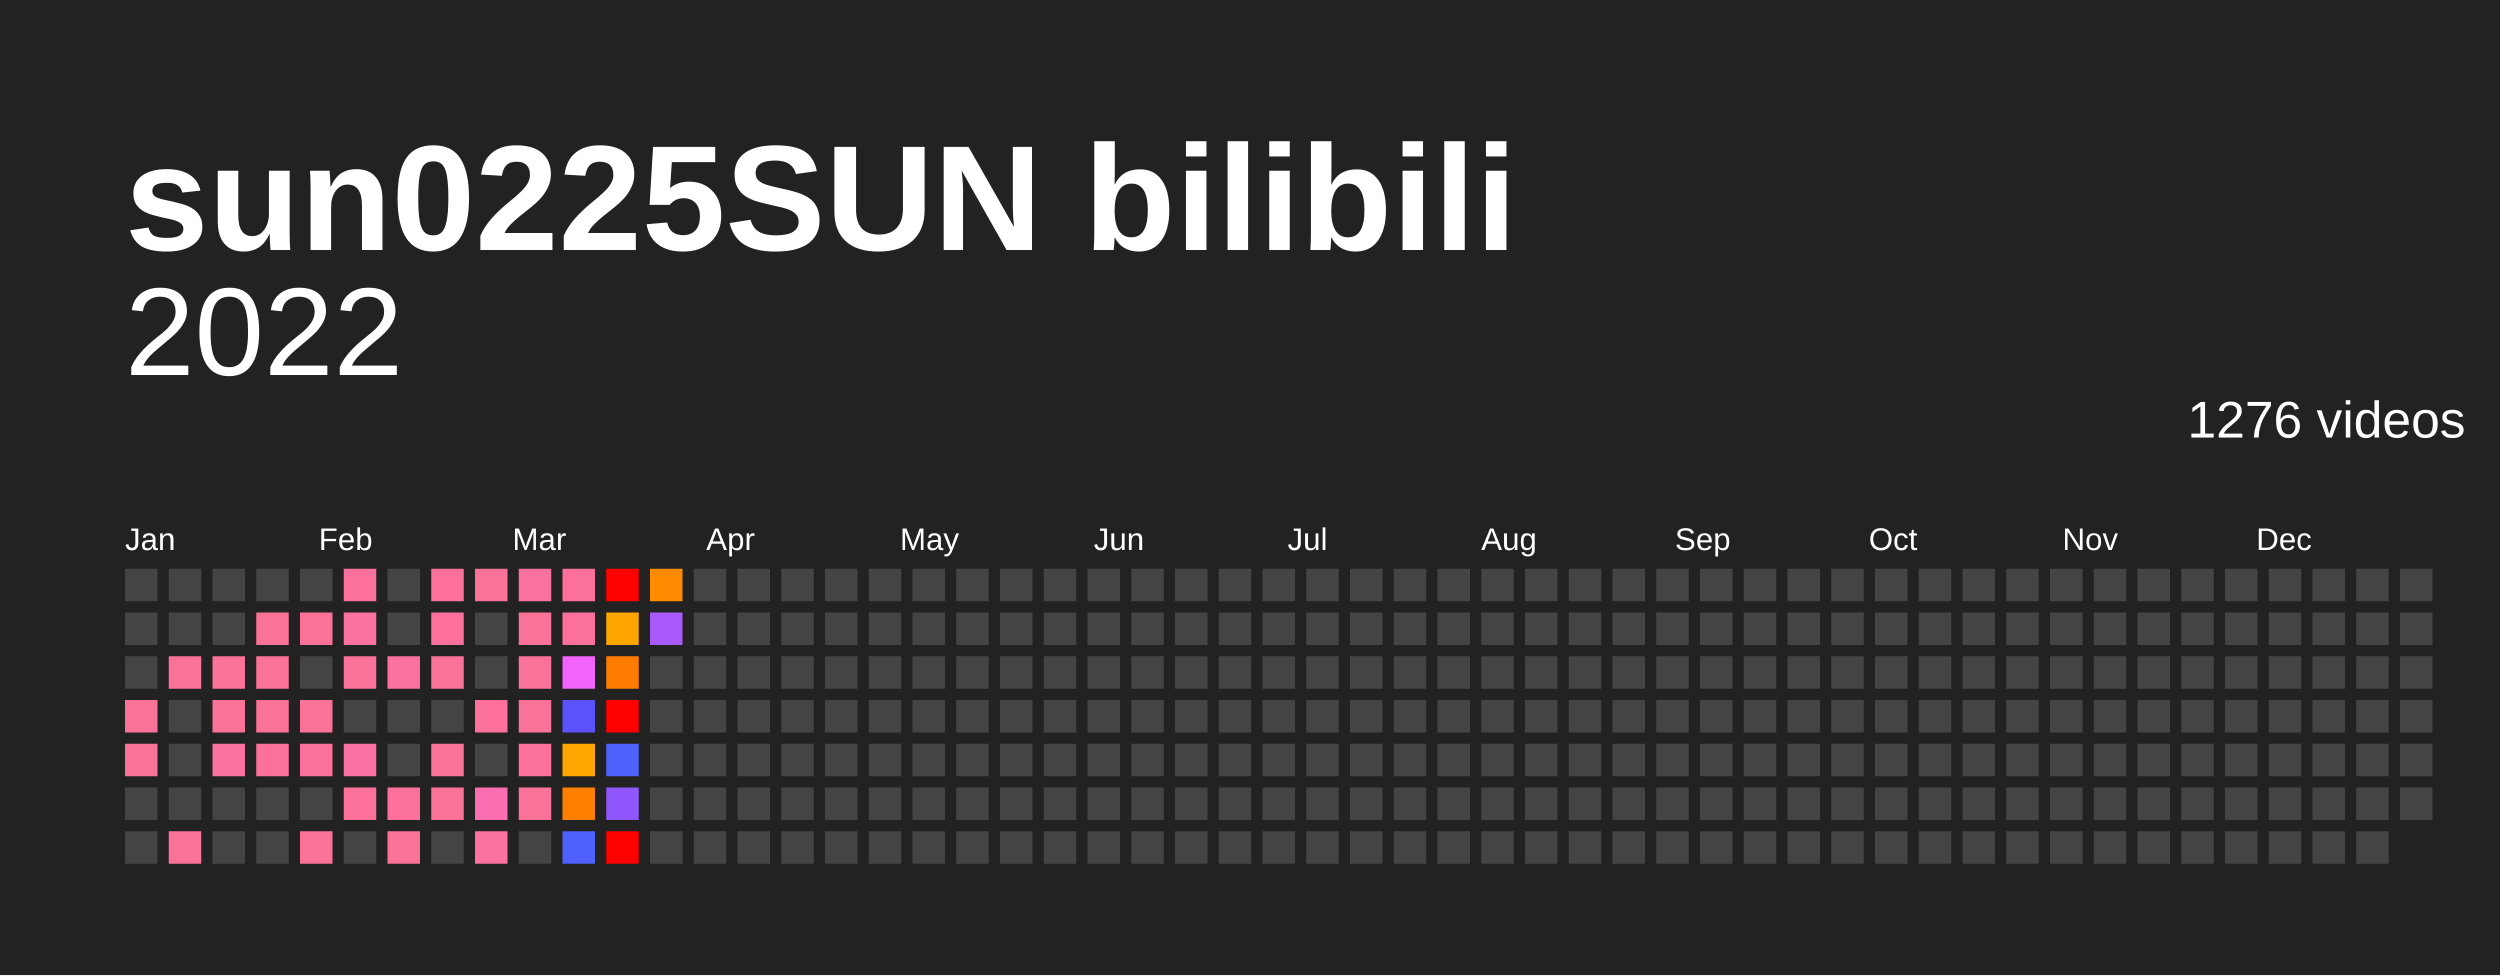
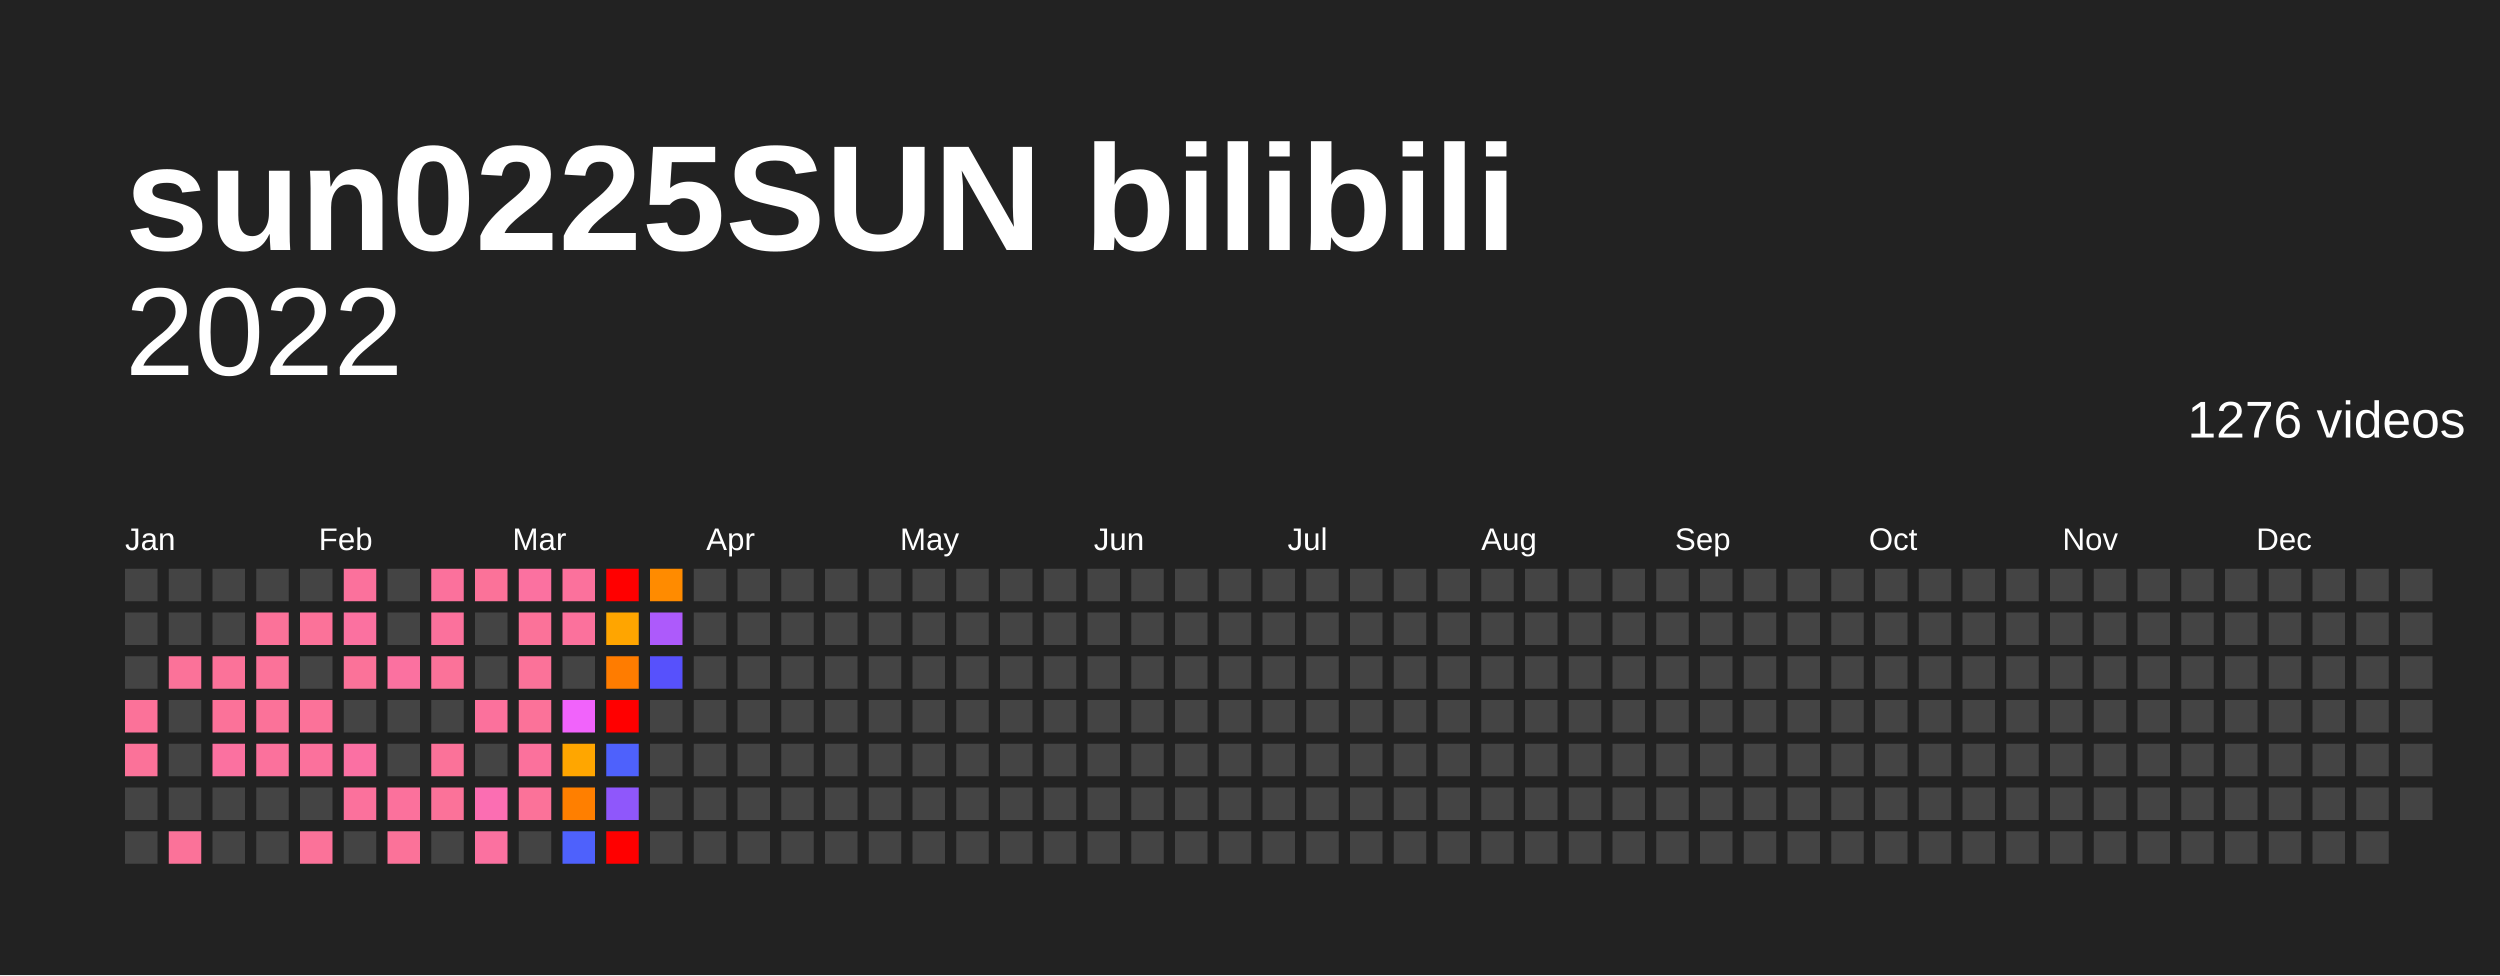
<svg xmlns="http://www.w3.org/2000/svg" baseProfile="full" height="78mm" version="1.1" viewBox="0,0,200,78" width="200mm">
  <defs />
  <rect fill="#222222" height="78" width="200" x="0" y="0" />
  <text fill="#FFFFFF" style="font-size:12px; font-family:Arial; font-weight:bold;" x="10" y="20">sun0225SUN bilibili</text>
  <text alignment-baseline="hanging" fill="#FFFFFF" style="font-size:10.0px; font-family:Arial;" x="10" y="30">2022</text>
  <text alignment-baseline="hanging" fill="#FFFFFF" style="font-size:4.125px; font-family:Arial;" x="175" y="35">1276 videos</text>
  <text fill="#FFFFFF" style="font-size:2.5px; font-family:Arial" x="10.0" y="44">Jan</text>
  <text fill="#FFFFFF" style="font-size:2.5px; font-family:Arial" x="25.5" y="44">Feb</text>
  <text fill="#FFFFFF" style="font-size:2.5px; font-family:Arial" x="41.0" y="44">Mar</text>
  <text fill="#FFFFFF" style="font-size:2.5px; font-family:Arial" x="56.5" y="44">Apr</text>
  <text fill="#FFFFFF" style="font-size:2.5px; font-family:Arial" x="72.0" y="44">May</text>
  <text fill="#FFFFFF" style="font-size:2.5px; font-family:Arial" x="87.5" y="44">Jun</text>
  <text fill="#FFFFFF" style="font-size:2.5px; font-family:Arial" x="103.0" y="44">Jul</text>
  <text fill="#FFFFFF" style="font-size:2.5px; font-family:Arial" x="118.5" y="44">Aug</text>
  <text fill="#FFFFFF" style="font-size:2.5px; font-family:Arial" x="134.0" y="44">Sep</text>
  <text fill="#FFFFFF" style="font-size:2.5px; font-family:Arial" x="149.5" y="44">Oct</text>
  <text fill="#FFFFFF" style="font-size:2.5px; font-family:Arial" x="165.0" y="44">Nov</text>
  <text fill="#FFFFFF" style="font-size:2.5px; font-family:Arial" x="180.5" y="44">Dec</text>
  <rect fill="#444444" height="2.6" width="2.6" x="10.0" y="45.5" />
  <rect fill="#444444" height="2.6" width="2.6" x="10.0" y="49.0" />
  <rect fill="#444444" height="2.6" width="2.6" x="10.0" y="52.5" />
  <rect fill="#fb7299" height="2.6" width="2.6" x="10.0" y="56.0" />
  <rect fill="#fb7299" height="2.6" width="2.6" x="10.0" y="59.5" />
  <rect fill="#444444" height="2.6" width="2.6" x="10.0" y="63.0" />
  <rect fill="#444444" height="2.6" width="2.6" x="10.0" y="66.5" />
  <rect fill="#444444" height="2.6" width="2.6" x="13.5" y="45.5" />
  <rect fill="#444444" height="2.6" width="2.6" x="13.5" y="49.0" />
  <rect fill="#fb7299" height="2.6" width="2.6" x="13.5" y="52.5" />
  <rect fill="#444444" height="2.6" width="2.6" x="13.5" y="56.0" />
  <rect fill="#444444" height="2.6" width="2.6" x="13.5" y="59.5" />
  <rect fill="#444444" height="2.6" width="2.6" x="13.5" y="63.0" />
  <rect fill="#fb7299" height="2.6" width="2.6" x="13.5" y="66.5" />
  <rect fill="#444444" height="2.6" width="2.6" x="17.0" y="45.5" />
  <rect fill="#444444" height="2.6" width="2.6" x="17.0" y="49.0" />
  <rect fill="#fb7299" height="2.6" width="2.6" x="17.0" y="52.5" />
  <rect fill="#fb7299" height="2.6" width="2.6" x="17.0" y="56.0" />
  <rect fill="#fb71a0" height="2.6" width="2.6" x="17.0" y="59.5" />
  <rect fill="#444444" height="2.6" width="2.6" x="17.0" y="63.0" />
  <rect fill="#444444" height="2.6" width="2.6" x="17.0" y="66.5" />
  <rect fill="#444444" height="2.6" width="2.6" x="20.5" y="45.5" />
  <rect fill="#fb7299" height="2.6" width="2.6" x="20.5" y="49.0" />
  <rect fill="#fb7299" height="2.6" width="2.6" x="20.5" y="52.5" />
  <rect fill="#fb7299" height="2.6" width="2.6" x="20.5" y="56.0" />
  <rect fill="#fb719c" height="2.6" width="2.6" x="20.5" y="59.5" />
  <rect fill="#444444" height="2.6" width="2.6" x="20.5" y="63.0" />
  <rect fill="#444444" height="2.6" width="2.6" x="20.5" y="66.5" />
  <rect fill="#444444" height="2.6" width="2.6" x="24.0" y="45.5" />
  <rect fill="#fb7299" height="2.6" width="2.6" x="24.0" y="49.0" />
  <rect fill="#444444" height="2.6" width="2.6" x="24.0" y="52.5" />
  <rect fill="#fb7299" height="2.6" width="2.6" x="24.0" y="56.0" />
  <rect fill="#fb719c" height="2.6" width="2.6" x="24.0" y="59.5" />
  <rect fill="#444444" height="2.6" width="2.6" x="24.0" y="63.0" />
  <rect fill="#fb7299" height="2.6" width="2.6" x="24.0" y="66.5" />
  <rect fill="#fb719c" height="2.6" width="2.6" x="27.5" y="45.5" />
  <rect fill="#fb71a0" height="2.6" width="2.6" x="27.5" y="49.0" />
  <rect fill="#fb7299" height="2.6" width="2.6" x="27.5" y="52.5" />
  <rect fill="#444444" height="2.6" width="2.6" x="27.5" y="56.0" />
  <rect fill="#fb70a3" height="2.6" width="2.6" x="27.5" y="59.5" />
  <rect fill="#fb719c" height="2.6" width="2.6" x="27.5" y="63.0" />
  <rect fill="#444444" height="2.6" width="2.6" x="27.5" y="66.5" />
  <rect fill="#444444" height="2.6" width="2.6" x="31.0" y="45.5" />
  <rect fill="#444444" height="2.6" width="2.6" x="31.0" y="49.0" />
  <rect fill="#fb71a0" height="2.6" width="2.6" x="31.0" y="52.5" />
  <rect fill="#444444" height="2.6" width="2.6" x="31.0" y="56.0" />
  <rect fill="#444444" height="2.6" width="2.6" x="31.0" y="59.5" />
  <rect fill="#fb719c" height="2.6" width="2.6" x="31.0" y="63.0" />
  <rect fill="#fb7299" height="2.6" width="2.6" x="31.0" y="66.5" />
  <rect fill="#fb719c" height="2.6" width="2.6" x="34.5" y="45.5" />
  <rect fill="#fb719c" height="2.6" width="2.6" x="34.5" y="49.0" />
  <rect fill="#fb7299" height="2.6" width="2.6" x="34.5" y="52.5" />
  <rect fill="#444444" height="2.6" width="2.6" x="34.5" y="56.0" />
  <rect fill="#fb7299" height="2.6" width="2.6" x="34.5" y="59.5" />
  <rect fill="#fb7299" height="2.6" width="2.6" x="34.5" y="63.0" />
  <rect fill="#444444" height="2.6" width="2.6" x="34.5" y="66.5" />
  <rect fill="#fb7299" height="2.6" width="2.6" x="38.0" y="45.5" />
  <rect fill="#444444" height="2.6" width="2.6" x="38.0" y="49.0" />
  <rect fill="#444444" height="2.6" width="2.6" x="38.0" y="52.5" />
  <rect fill="#fb719c" height="2.6" width="2.6" x="38.0" y="56.0" />
  <rect fill="#444444" height="2.6" width="2.6" x="38.0" y="59.5" />
  <rect fill="#fb6eb2" height="2.6" width="2.6" x="38.0" y="63.0" />
  <rect fill="#fb71a0" height="2.6" width="2.6" x="38.0" y="66.5" />
  <rect fill="#fb71a0" height="2.6" width="2.6" x="41.5" y="45.5" />
  <rect fill="#fb7299" height="2.6" width="2.6" x="41.5" y="49.0" />
  <rect fill="#fb7299" height="2.6" width="2.6" x="41.5" y="52.5" />
  <rect fill="#fb7299" height="2.6" width="2.6" x="41.5" y="56.0" />
  <rect fill="#fb719c" height="2.6" width="2.6" x="41.5" y="59.5" />
  <rect fill="#fb7299" height="2.6" width="2.6" x="41.5" y="63.0" />
  <rect fill="#444444" height="2.6" width="2.6" x="41.5" y="66.5" />
  <rect fill="#fb719c" height="2.6" width="2.6" x="45.0" y="45.5" />
  <rect fill="#fb719c" height="2.6" width="2.6" x="45.0" y="49.0" />
-   <rect fill="#f163fb" height="2.6" width="2.6" x="45.0" y="52.5" />
-   <rect fill="#5c52fc" height="2.6" width="2.6" x="45.0" y="56.0" />
+   <rect fill="#444444" height="2.6" width="2.6" x="45.0" y="52.5" />
+   <rect fill="#f163fb" height="2.6" width="2.6" x="45.0" y="56.0" />
  <rect fill="#ffa600" height="2.6" width="2.6" x="45.0" y="59.5" />
  <rect fill="#ff7f00" height="2.6" width="2.6" x="45.0" y="63.0" />
  <rect fill="#4e61fc" height="2.6" width="2.6" x="45.0" y="66.5" />
  <rect fill="red" height="2.6" width="2.6" x="48.5" y="45.5" />
  <rect fill="#ffa500" height="2.6" width="2.6" x="48.5" y="49.0" />
  <rect fill="#ff7c00" height="2.6" width="2.6" x="48.5" y="52.5" />
  <rect fill="red" height="2.6" width="2.6" x="48.5" y="56.0" />
  <rect fill="#4e61fc" height="2.6" width="2.6" x="48.5" y="59.5" />
  <rect fill="#8f57fb" height="2.6" width="2.6" x="48.5" y="63.0" />
  <rect fill="red" height="2.6" width="2.6" x="48.5" y="66.5" />
  <rect fill="#ff8b00" height="2.6" width="2.6" x="52.0" y="45.5" />
-   <rect fill="#a85afb" height="2.6" width="2.6" x="52.0" y="49.0" />
-   <rect fill="#444444" height="2.6" width="2.6" x="52.0" y="52.5" />
+   <rect fill="#ad5afb" height="2.6" width="2.6" x="52.0" y="49.0" />
+   <rect fill="#5751fc" height="2.6" width="2.6" x="52.0" y="52.5" />
  <rect fill="#444444" height="2.6" width="2.6" x="52.0" y="56.0" />
  <rect fill="#444444" height="2.6" width="2.6" x="52.0" y="59.5" />
  <rect fill="#444444" height="2.6" width="2.6" x="52.0" y="63.0" />
  <rect fill="#444444" height="2.6" width="2.6" x="52.0" y="66.5" />
  <rect fill="#444444" height="2.6" width="2.6" x="55.5" y="45.5" />
  <rect fill="#444444" height="2.6" width="2.6" x="55.5" y="49.0" />
  <rect fill="#444444" height="2.6" width="2.6" x="55.5" y="52.5" />
  <rect fill="#444444" height="2.6" width="2.6" x="55.5" y="56.0" />
  <rect fill="#444444" height="2.6" width="2.6" x="55.5" y="59.5" />
  <rect fill="#444444" height="2.6" width="2.6" x="55.5" y="63.0" />
  <rect fill="#444444" height="2.6" width="2.6" x="55.5" y="66.5" />
  <rect fill="#444444" height="2.6" width="2.6" x="59.0" y="45.5" />
  <rect fill="#444444" height="2.6" width="2.6" x="59.0" y="49.0" />
  <rect fill="#444444" height="2.6" width="2.6" x="59.0" y="52.5" />
  <rect fill="#444444" height="2.6" width="2.6" x="59.0" y="56.0" />
  <rect fill="#444444" height="2.6" width="2.6" x="59.0" y="59.5" />
  <rect fill="#444444" height="2.6" width="2.6" x="59.0" y="63.0" />
  <rect fill="#444444" height="2.6" width="2.6" x="59.0" y="66.5" />
  <rect fill="#444444" height="2.6" width="2.6" x="62.5" y="45.5" />
  <rect fill="#444444" height="2.6" width="2.6" x="62.5" y="49.0" />
  <rect fill="#444444" height="2.6" width="2.6" x="62.5" y="52.5" />
  <rect fill="#444444" height="2.6" width="2.6" x="62.5" y="56.0" />
  <rect fill="#444444" height="2.6" width="2.6" x="62.5" y="59.5" />
  <rect fill="#444444" height="2.6" width="2.6" x="62.5" y="63.0" />
  <rect fill="#444444" height="2.6" width="2.6" x="62.5" y="66.5" />
  <rect fill="#444444" height="2.6" width="2.6" x="66.0" y="45.5" />
  <rect fill="#444444" height="2.6" width="2.6" x="66.0" y="49.0" />
  <rect fill="#444444" height="2.6" width="2.6" x="66.0" y="52.5" />
  <rect fill="#444444" height="2.6" width="2.6" x="66.0" y="56.0" />
  <rect fill="#444444" height="2.6" width="2.6" x="66.0" y="59.5" />
  <rect fill="#444444" height="2.6" width="2.6" x="66.0" y="63.0" />
  <rect fill="#444444" height="2.6" width="2.6" x="66.0" y="66.5" />
  <rect fill="#444444" height="2.6" width="2.6" x="69.5" y="45.5" />
  <rect fill="#444444" height="2.6" width="2.6" x="69.5" y="49.0" />
  <rect fill="#444444" height="2.6" width="2.6" x="69.5" y="52.5" />
  <rect fill="#444444" height="2.6" width="2.6" x="69.5" y="56.0" />
  <rect fill="#444444" height="2.6" width="2.6" x="69.5" y="59.5" />
  <rect fill="#444444" height="2.6" width="2.6" x="69.5" y="63.0" />
  <rect fill="#444444" height="2.6" width="2.6" x="69.5" y="66.5" />
  <rect fill="#444444" height="2.6" width="2.6" x="73.0" y="45.5" />
  <rect fill="#444444" height="2.6" width="2.6" x="73.0" y="49.0" />
  <rect fill="#444444" height="2.6" width="2.6" x="73.0" y="52.5" />
  <rect fill="#444444" height="2.6" width="2.6" x="73.0" y="56.0" />
  <rect fill="#444444" height="2.6" width="2.6" x="73.0" y="59.5" />
  <rect fill="#444444" height="2.6" width="2.6" x="73.0" y="63.0" />
  <rect fill="#444444" height="2.6" width="2.6" x="73.0" y="66.5" />
  <rect fill="#444444" height="2.6" width="2.6" x="76.5" y="45.5" />
  <rect fill="#444444" height="2.6" width="2.6" x="76.5" y="49.0" />
  <rect fill="#444444" height="2.6" width="2.6" x="76.5" y="52.5" />
  <rect fill="#444444" height="2.6" width="2.6" x="76.5" y="56.0" />
  <rect fill="#444444" height="2.6" width="2.6" x="76.5" y="59.5" />
  <rect fill="#444444" height="2.6" width="2.6" x="76.5" y="63.0" />
  <rect fill="#444444" height="2.6" width="2.6" x="76.5" y="66.5" />
  <rect fill="#444444" height="2.6" width="2.6" x="80.0" y="45.5" />
  <rect fill="#444444" height="2.6" width="2.6" x="80.0" y="49.0" />
  <rect fill="#444444" height="2.6" width="2.6" x="80.0" y="52.5" />
  <rect fill="#444444" height="2.6" width="2.6" x="80.0" y="56.0" />
  <rect fill="#444444" height="2.6" width="2.6" x="80.0" y="59.5" />
  <rect fill="#444444" height="2.6" width="2.6" x="80.0" y="63.0" />
  <rect fill="#444444" height="2.6" width="2.6" x="80.0" y="66.5" />
  <rect fill="#444444" height="2.6" width="2.6" x="83.5" y="45.5" />
  <rect fill="#444444" height="2.6" width="2.6" x="83.5" y="49.0" />
  <rect fill="#444444" height="2.6" width="2.6" x="83.5" y="52.5" />
  <rect fill="#444444" height="2.6" width="2.6" x="83.5" y="56.0" />
  <rect fill="#444444" height="2.6" width="2.6" x="83.5" y="59.5" />
  <rect fill="#444444" height="2.6" width="2.6" x="83.5" y="63.0" />
  <rect fill="#444444" height="2.6" width="2.6" x="83.5" y="66.5" />
  <rect fill="#444444" height="2.6" width="2.6" x="87.0" y="45.5" />
  <rect fill="#444444" height="2.6" width="2.6" x="87.0" y="49.0" />
  <rect fill="#444444" height="2.6" width="2.6" x="87.0" y="52.5" />
  <rect fill="#444444" height="2.6" width="2.6" x="87.0" y="56.0" />
  <rect fill="#444444" height="2.6" width="2.6" x="87.0" y="59.5" />
  <rect fill="#444444" height="2.6" width="2.6" x="87.0" y="63.0" />
  <rect fill="#444444" height="2.6" width="2.6" x="87.0" y="66.5" />
  <rect fill="#444444" height="2.6" width="2.6" x="90.5" y="45.5" />
  <rect fill="#444444" height="2.6" width="2.6" x="90.5" y="49.0" />
  <rect fill="#444444" height="2.6" width="2.6" x="90.5" y="52.5" />
  <rect fill="#444444" height="2.6" width="2.6" x="90.5" y="56.0" />
  <rect fill="#444444" height="2.6" width="2.6" x="90.5" y="59.5" />
  <rect fill="#444444" height="2.6" width="2.6" x="90.5" y="63.0" />
  <rect fill="#444444" height="2.6" width="2.6" x="90.5" y="66.5" />
  <rect fill="#444444" height="2.6" width="2.6" x="94.0" y="45.5" />
  <rect fill="#444444" height="2.6" width="2.6" x="94.0" y="49.0" />
  <rect fill="#444444" height="2.6" width="2.6" x="94.0" y="52.5" />
  <rect fill="#444444" height="2.6" width="2.6" x="94.0" y="56.0" />
  <rect fill="#444444" height="2.6" width="2.6" x="94.0" y="59.5" />
  <rect fill="#444444" height="2.6" width="2.6" x="94.0" y="63.0" />
  <rect fill="#444444" height="2.6" width="2.6" x="94.0" y="66.5" />
  <rect fill="#444444" height="2.6" width="2.6" x="97.5" y="45.5" />
  <rect fill="#444444" height="2.6" width="2.6" x="97.5" y="49.0" />
  <rect fill="#444444" height="2.6" width="2.6" x="97.5" y="52.5" />
  <rect fill="#444444" height="2.6" width="2.6" x="97.5" y="56.0" />
  <rect fill="#444444" height="2.6" width="2.6" x="97.5" y="59.5" />
  <rect fill="#444444" height="2.6" width="2.6" x="97.5" y="63.0" />
  <rect fill="#444444" height="2.6" width="2.6" x="97.5" y="66.5" />
  <rect fill="#444444" height="2.6" width="2.6" x="101.0" y="45.5" />
  <rect fill="#444444" height="2.6" width="2.6" x="101.0" y="49.0" />
  <rect fill="#444444" height="2.6" width="2.6" x="101.0" y="52.5" />
  <rect fill="#444444" height="2.6" width="2.6" x="101.0" y="56.0" />
  <rect fill="#444444" height="2.6" width="2.6" x="101.0" y="59.5" />
  <rect fill="#444444" height="2.6" width="2.6" x="101.0" y="63.0" />
  <rect fill="#444444" height="2.6" width="2.6" x="101.0" y="66.5" />
  <rect fill="#444444" height="2.6" width="2.6" x="104.5" y="45.5" />
  <rect fill="#444444" height="2.6" width="2.6" x="104.5" y="49.0" />
  <rect fill="#444444" height="2.6" width="2.6" x="104.5" y="52.5" />
  <rect fill="#444444" height="2.6" width="2.6" x="104.5" y="56.0" />
  <rect fill="#444444" height="2.6" width="2.6" x="104.5" y="59.5" />
  <rect fill="#444444" height="2.6" width="2.6" x="104.5" y="63.0" />
  <rect fill="#444444" height="2.6" width="2.6" x="104.5" y="66.5" />
  <rect fill="#444444" height="2.6" width="2.6" x="108.0" y="45.5" />
  <rect fill="#444444" height="2.6" width="2.6" x="108.0" y="49.0" />
  <rect fill="#444444" height="2.6" width="2.6" x="108.0" y="52.5" />
  <rect fill="#444444" height="2.6" width="2.6" x="108.0" y="56.0" />
  <rect fill="#444444" height="2.6" width="2.6" x="108.0" y="59.5" />
  <rect fill="#444444" height="2.6" width="2.6" x="108.0" y="63.0" />
  <rect fill="#444444" height="2.6" width="2.6" x="108.0" y="66.5" />
  <rect fill="#444444" height="2.6" width="2.6" x="111.5" y="45.5" />
  <rect fill="#444444" height="2.6" width="2.6" x="111.5" y="49.0" />
  <rect fill="#444444" height="2.6" width="2.6" x="111.5" y="52.5" />
  <rect fill="#444444" height="2.6" width="2.6" x="111.5" y="56.0" />
  <rect fill="#444444" height="2.6" width="2.6" x="111.5" y="59.5" />
  <rect fill="#444444" height="2.6" width="2.6" x="111.5" y="63.0" />
  <rect fill="#444444" height="2.6" width="2.6" x="111.5" y="66.5" />
  <rect fill="#444444" height="2.6" width="2.6" x="115.0" y="45.5" />
  <rect fill="#444444" height="2.6" width="2.6" x="115.0" y="49.0" />
  <rect fill="#444444" height="2.6" width="2.6" x="115.0" y="52.5" />
  <rect fill="#444444" height="2.6" width="2.6" x="115.0" y="56.0" />
  <rect fill="#444444" height="2.6" width="2.6" x="115.0" y="59.5" />
  <rect fill="#444444" height="2.6" width="2.6" x="115.0" y="63.0" />
  <rect fill="#444444" height="2.6" width="2.6" x="115.0" y="66.5" />
  <rect fill="#444444" height="2.6" width="2.6" x="118.5" y="45.5" />
  <rect fill="#444444" height="2.6" width="2.6" x="118.5" y="49.0" />
  <rect fill="#444444" height="2.6" width="2.6" x="118.5" y="52.5" />
  <rect fill="#444444" height="2.6" width="2.6" x="118.5" y="56.0" />
  <rect fill="#444444" height="2.6" width="2.6" x="118.5" y="59.5" />
  <rect fill="#444444" height="2.6" width="2.6" x="118.5" y="63.0" />
  <rect fill="#444444" height="2.6" width="2.6" x="118.5" y="66.5" />
  <rect fill="#444444" height="2.6" width="2.6" x="122.0" y="45.5" />
  <rect fill="#444444" height="2.6" width="2.6" x="122.0" y="49.0" />
  <rect fill="#444444" height="2.6" width="2.6" x="122.0" y="52.5" />
  <rect fill="#444444" height="2.6" width="2.6" x="122.0" y="56.0" />
  <rect fill="#444444" height="2.6" width="2.6" x="122.0" y="59.5" />
  <rect fill="#444444" height="2.6" width="2.6" x="122.0" y="63.0" />
  <rect fill="#444444" height="2.6" width="2.6" x="122.0" y="66.5" />
  <rect fill="#444444" height="2.6" width="2.6" x="125.5" y="45.5" />
  <rect fill="#444444" height="2.6" width="2.6" x="125.5" y="49.0" />
  <rect fill="#444444" height="2.6" width="2.6" x="125.5" y="52.5" />
  <rect fill="#444444" height="2.6" width="2.6" x="125.5" y="56.0" />
  <rect fill="#444444" height="2.6" width="2.6" x="125.5" y="59.5" />
  <rect fill="#444444" height="2.6" width="2.6" x="125.5" y="63.0" />
  <rect fill="#444444" height="2.6" width="2.6" x="125.5" y="66.5" />
  <rect fill="#444444" height="2.6" width="2.6" x="129.0" y="45.5" />
  <rect fill="#444444" height="2.6" width="2.6" x="129.0" y="49.0" />
  <rect fill="#444444" height="2.6" width="2.6" x="129.0" y="52.5" />
  <rect fill="#444444" height="2.6" width="2.6" x="129.0" y="56.0" />
  <rect fill="#444444" height="2.6" width="2.6" x="129.0" y="59.5" />
  <rect fill="#444444" height="2.6" width="2.6" x="129.0" y="63.0" />
  <rect fill="#444444" height="2.6" width="2.6" x="129.0" y="66.5" />
  <rect fill="#444444" height="2.6" width="2.6" x="132.5" y="45.5" />
  <rect fill="#444444" height="2.6" width="2.6" x="132.5" y="49.0" />
  <rect fill="#444444" height="2.6" width="2.6" x="132.5" y="52.5" />
  <rect fill="#444444" height="2.6" width="2.6" x="132.5" y="56.0" />
  <rect fill="#444444" height="2.6" width="2.6" x="132.5" y="59.5" />
  <rect fill="#444444" height="2.6" width="2.6" x="132.5" y="63.0" />
  <rect fill="#444444" height="2.6" width="2.6" x="132.5" y="66.5" />
  <rect fill="#444444" height="2.6" width="2.6" x="136.0" y="45.5" />
  <rect fill="#444444" height="2.6" width="2.6" x="136.0" y="49.0" />
  <rect fill="#444444" height="2.6" width="2.6" x="136.0" y="52.5" />
  <rect fill="#444444" height="2.6" width="2.6" x="136.0" y="56.0" />
  <rect fill="#444444" height="2.6" width="2.6" x="136.0" y="59.5" />
  <rect fill="#444444" height="2.6" width="2.6" x="136.0" y="63.0" />
  <rect fill="#444444" height="2.6" width="2.6" x="136.0" y="66.5" />
  <rect fill="#444444" height="2.6" width="2.6" x="139.5" y="45.5" />
  <rect fill="#444444" height="2.6" width="2.6" x="139.5" y="49.0" />
  <rect fill="#444444" height="2.6" width="2.6" x="139.5" y="52.5" />
  <rect fill="#444444" height="2.6" width="2.6" x="139.5" y="56.0" />
  <rect fill="#444444" height="2.6" width="2.6" x="139.5" y="59.5" />
  <rect fill="#444444" height="2.6" width="2.6" x="139.5" y="63.0" />
  <rect fill="#444444" height="2.6" width="2.6" x="139.5" y="66.5" />
  <rect fill="#444444" height="2.6" width="2.6" x="143.0" y="45.5" />
  <rect fill="#444444" height="2.6" width="2.6" x="143.0" y="49.0" />
  <rect fill="#444444" height="2.6" width="2.6" x="143.0" y="52.5" />
  <rect fill="#444444" height="2.6" width="2.6" x="143.0" y="56.0" />
  <rect fill="#444444" height="2.6" width="2.6" x="143.0" y="59.5" />
  <rect fill="#444444" height="2.6" width="2.6" x="143.0" y="63.0" />
  <rect fill="#444444" height="2.6" width="2.6" x="143.0" y="66.5" />
  <rect fill="#444444" height="2.6" width="2.6" x="146.5" y="45.5" />
  <rect fill="#444444" height="2.6" width="2.6" x="146.5" y="49.0" />
  <rect fill="#444444" height="2.6" width="2.6" x="146.5" y="52.5" />
  <rect fill="#444444" height="2.6" width="2.6" x="146.5" y="56.0" />
  <rect fill="#444444" height="2.6" width="2.6" x="146.5" y="59.5" />
  <rect fill="#444444" height="2.6" width="2.6" x="146.5" y="63.0" />
  <rect fill="#444444" height="2.6" width="2.6" x="146.5" y="66.5" />
  <rect fill="#444444" height="2.6" width="2.6" x="150.0" y="45.5" />
  <rect fill="#444444" height="2.6" width="2.6" x="150.0" y="49.0" />
  <rect fill="#444444" height="2.6" width="2.6" x="150.0" y="52.5" />
  <rect fill="#444444" height="2.6" width="2.6" x="150.0" y="56.0" />
  <rect fill="#444444" height="2.6" width="2.6" x="150.0" y="59.5" />
  <rect fill="#444444" height="2.6" width="2.6" x="150.0" y="63.0" />
  <rect fill="#444444" height="2.6" width="2.6" x="150.0" y="66.5" />
  <rect fill="#444444" height="2.6" width="2.6" x="153.5" y="45.5" />
  <rect fill="#444444" height="2.6" width="2.6" x="153.5" y="49.0" />
  <rect fill="#444444" height="2.6" width="2.6" x="153.5" y="52.5" />
  <rect fill="#444444" height="2.6" width="2.6" x="153.5" y="56.0" />
  <rect fill="#444444" height="2.6" width="2.6" x="153.5" y="59.5" />
  <rect fill="#444444" height="2.6" width="2.6" x="153.5" y="63.0" />
  <rect fill="#444444" height="2.6" width="2.6" x="153.5" y="66.5" />
  <rect fill="#444444" height="2.6" width="2.6" x="157.0" y="45.5" />
  <rect fill="#444444" height="2.6" width="2.6" x="157.0" y="49.0" />
  <rect fill="#444444" height="2.6" width="2.6" x="157.0" y="52.5" />
  <rect fill="#444444" height="2.6" width="2.6" x="157.0" y="56.0" />
  <rect fill="#444444" height="2.6" width="2.6" x="157.0" y="59.5" />
  <rect fill="#444444" height="2.6" width="2.6" x="157.0" y="63.0" />
  <rect fill="#444444" height="2.6" width="2.6" x="157.0" y="66.5" />
  <rect fill="#444444" height="2.6" width="2.6" x="160.5" y="45.5" />
  <rect fill="#444444" height="2.6" width="2.6" x="160.5" y="49.0" />
  <rect fill="#444444" height="2.6" width="2.6" x="160.5" y="52.5" />
  <rect fill="#444444" height="2.6" width="2.6" x="160.5" y="56.0" />
  <rect fill="#444444" height="2.6" width="2.6" x="160.5" y="59.5" />
  <rect fill="#444444" height="2.6" width="2.6" x="160.5" y="63.0" />
  <rect fill="#444444" height="2.6" width="2.6" x="160.5" y="66.5" />
  <rect fill="#444444" height="2.6" width="2.6" x="164.0" y="45.5" />
  <rect fill="#444444" height="2.6" width="2.6" x="164.0" y="49.0" />
  <rect fill="#444444" height="2.6" width="2.6" x="164.0" y="52.5" />
  <rect fill="#444444" height="2.6" width="2.6" x="164.0" y="56.0" />
  <rect fill="#444444" height="2.6" width="2.6" x="164.0" y="59.5" />
  <rect fill="#444444" height="2.6" width="2.6" x="164.0" y="63.0" />
  <rect fill="#444444" height="2.6" width="2.6" x="164.0" y="66.5" />
  <rect fill="#444444" height="2.6" width="2.6" x="167.5" y="45.5" />
  <rect fill="#444444" height="2.6" width="2.6" x="167.5" y="49.0" />
  <rect fill="#444444" height="2.6" width="2.6" x="167.5" y="52.5" />
  <rect fill="#444444" height="2.6" width="2.6" x="167.5" y="56.0" />
  <rect fill="#444444" height="2.6" width="2.6" x="167.5" y="59.5" />
  <rect fill="#444444" height="2.6" width="2.6" x="167.5" y="63.0" />
  <rect fill="#444444" height="2.6" width="2.6" x="167.5" y="66.5" />
  <rect fill="#444444" height="2.6" width="2.6" x="171.0" y="45.5" />
  <rect fill="#444444" height="2.6" width="2.6" x="171.0" y="49.0" />
  <rect fill="#444444" height="2.6" width="2.6" x="171.0" y="52.5" />
  <rect fill="#444444" height="2.6" width="2.6" x="171.0" y="56.0" />
  <rect fill="#444444" height="2.6" width="2.6" x="171.0" y="59.5" />
  <rect fill="#444444" height="2.6" width="2.6" x="171.0" y="63.0" />
  <rect fill="#444444" height="2.6" width="2.6" x="171.0" y="66.5" />
  <rect fill="#444444" height="2.6" width="2.6" x="174.5" y="45.5" />
  <rect fill="#444444" height="2.6" width="2.6" x="174.5" y="49.0" />
  <rect fill="#444444" height="2.6" width="2.6" x="174.5" y="52.5" />
  <rect fill="#444444" height="2.6" width="2.6" x="174.5" y="56.0" />
  <rect fill="#444444" height="2.6" width="2.6" x="174.5" y="59.5" />
  <rect fill="#444444" height="2.6" width="2.6" x="174.5" y="63.0" />
  <rect fill="#444444" height="2.6" width="2.6" x="174.5" y="66.5" />
  <rect fill="#444444" height="2.6" width="2.6" x="178.0" y="45.5" />
  <rect fill="#444444" height="2.6" width="2.6" x="178.0" y="49.0" />
  <rect fill="#444444" height="2.6" width="2.6" x="178.0" y="52.5" />
  <rect fill="#444444" height="2.6" width="2.6" x="178.0" y="56.0" />
  <rect fill="#444444" height="2.6" width="2.6" x="178.0" y="59.5" />
  <rect fill="#444444" height="2.6" width="2.6" x="178.0" y="63.0" />
  <rect fill="#444444" height="2.6" width="2.6" x="178.0" y="66.5" />
  <rect fill="#444444" height="2.6" width="2.6" x="181.5" y="45.5" />
  <rect fill="#444444" height="2.6" width="2.6" x="181.5" y="49.0" />
  <rect fill="#444444" height="2.6" width="2.6" x="181.5" y="52.5" />
  <rect fill="#444444" height="2.6" width="2.6" x="181.5" y="56.0" />
  <rect fill="#444444" height="2.6" width="2.6" x="181.5" y="59.5" />
  <rect fill="#444444" height="2.6" width="2.6" x="181.5" y="63.0" />
  <rect fill="#444444" height="2.6" width="2.6" x="181.5" y="66.5" />
  <rect fill="#444444" height="2.6" width="2.6" x="185.0" y="45.5" />
  <rect fill="#444444" height="2.6" width="2.6" x="185.0" y="49.0" />
  <rect fill="#444444" height="2.6" width="2.6" x="185.0" y="52.5" />
  <rect fill="#444444" height="2.6" width="2.6" x="185.0" y="56.0" />
  <rect fill="#444444" height="2.6" width="2.6" x="185.0" y="59.5" />
  <rect fill="#444444" height="2.6" width="2.6" x="185.0" y="63.0" />
  <rect fill="#444444" height="2.6" width="2.6" x="185.0" y="66.5" />
  <rect fill="#444444" height="2.6" width="2.6" x="188.5" y="45.5" />
  <rect fill="#444444" height="2.6" width="2.6" x="188.5" y="49.0" />
  <rect fill="#444444" height="2.6" width="2.6" x="188.5" y="52.5" />
  <rect fill="#444444" height="2.6" width="2.6" x="188.5" y="56.0" />
  <rect fill="#444444" height="2.6" width="2.6" x="188.5" y="59.5" />
  <rect fill="#444444" height="2.6" width="2.6" x="188.5" y="63.0" />
  <rect fill="#444444" height="2.6" width="2.6" x="188.5" y="66.5" />
  <rect fill="#444444" height="2.6" width="2.6" x="192.0" y="45.5" />
  <rect fill="#444444" height="2.6" width="2.6" x="192.0" y="49.0" />
  <rect fill="#444444" height="2.6" width="2.6" x="192.0" y="52.5" />
  <rect fill="#444444" height="2.6" width="2.6" x="192.0" y="56.0" />
  <rect fill="#444444" height="2.6" width="2.6" x="192.0" y="59.5" />
  <rect fill="#444444" height="2.6" width="2.6" x="192.0" y="63.0" />
</svg>
